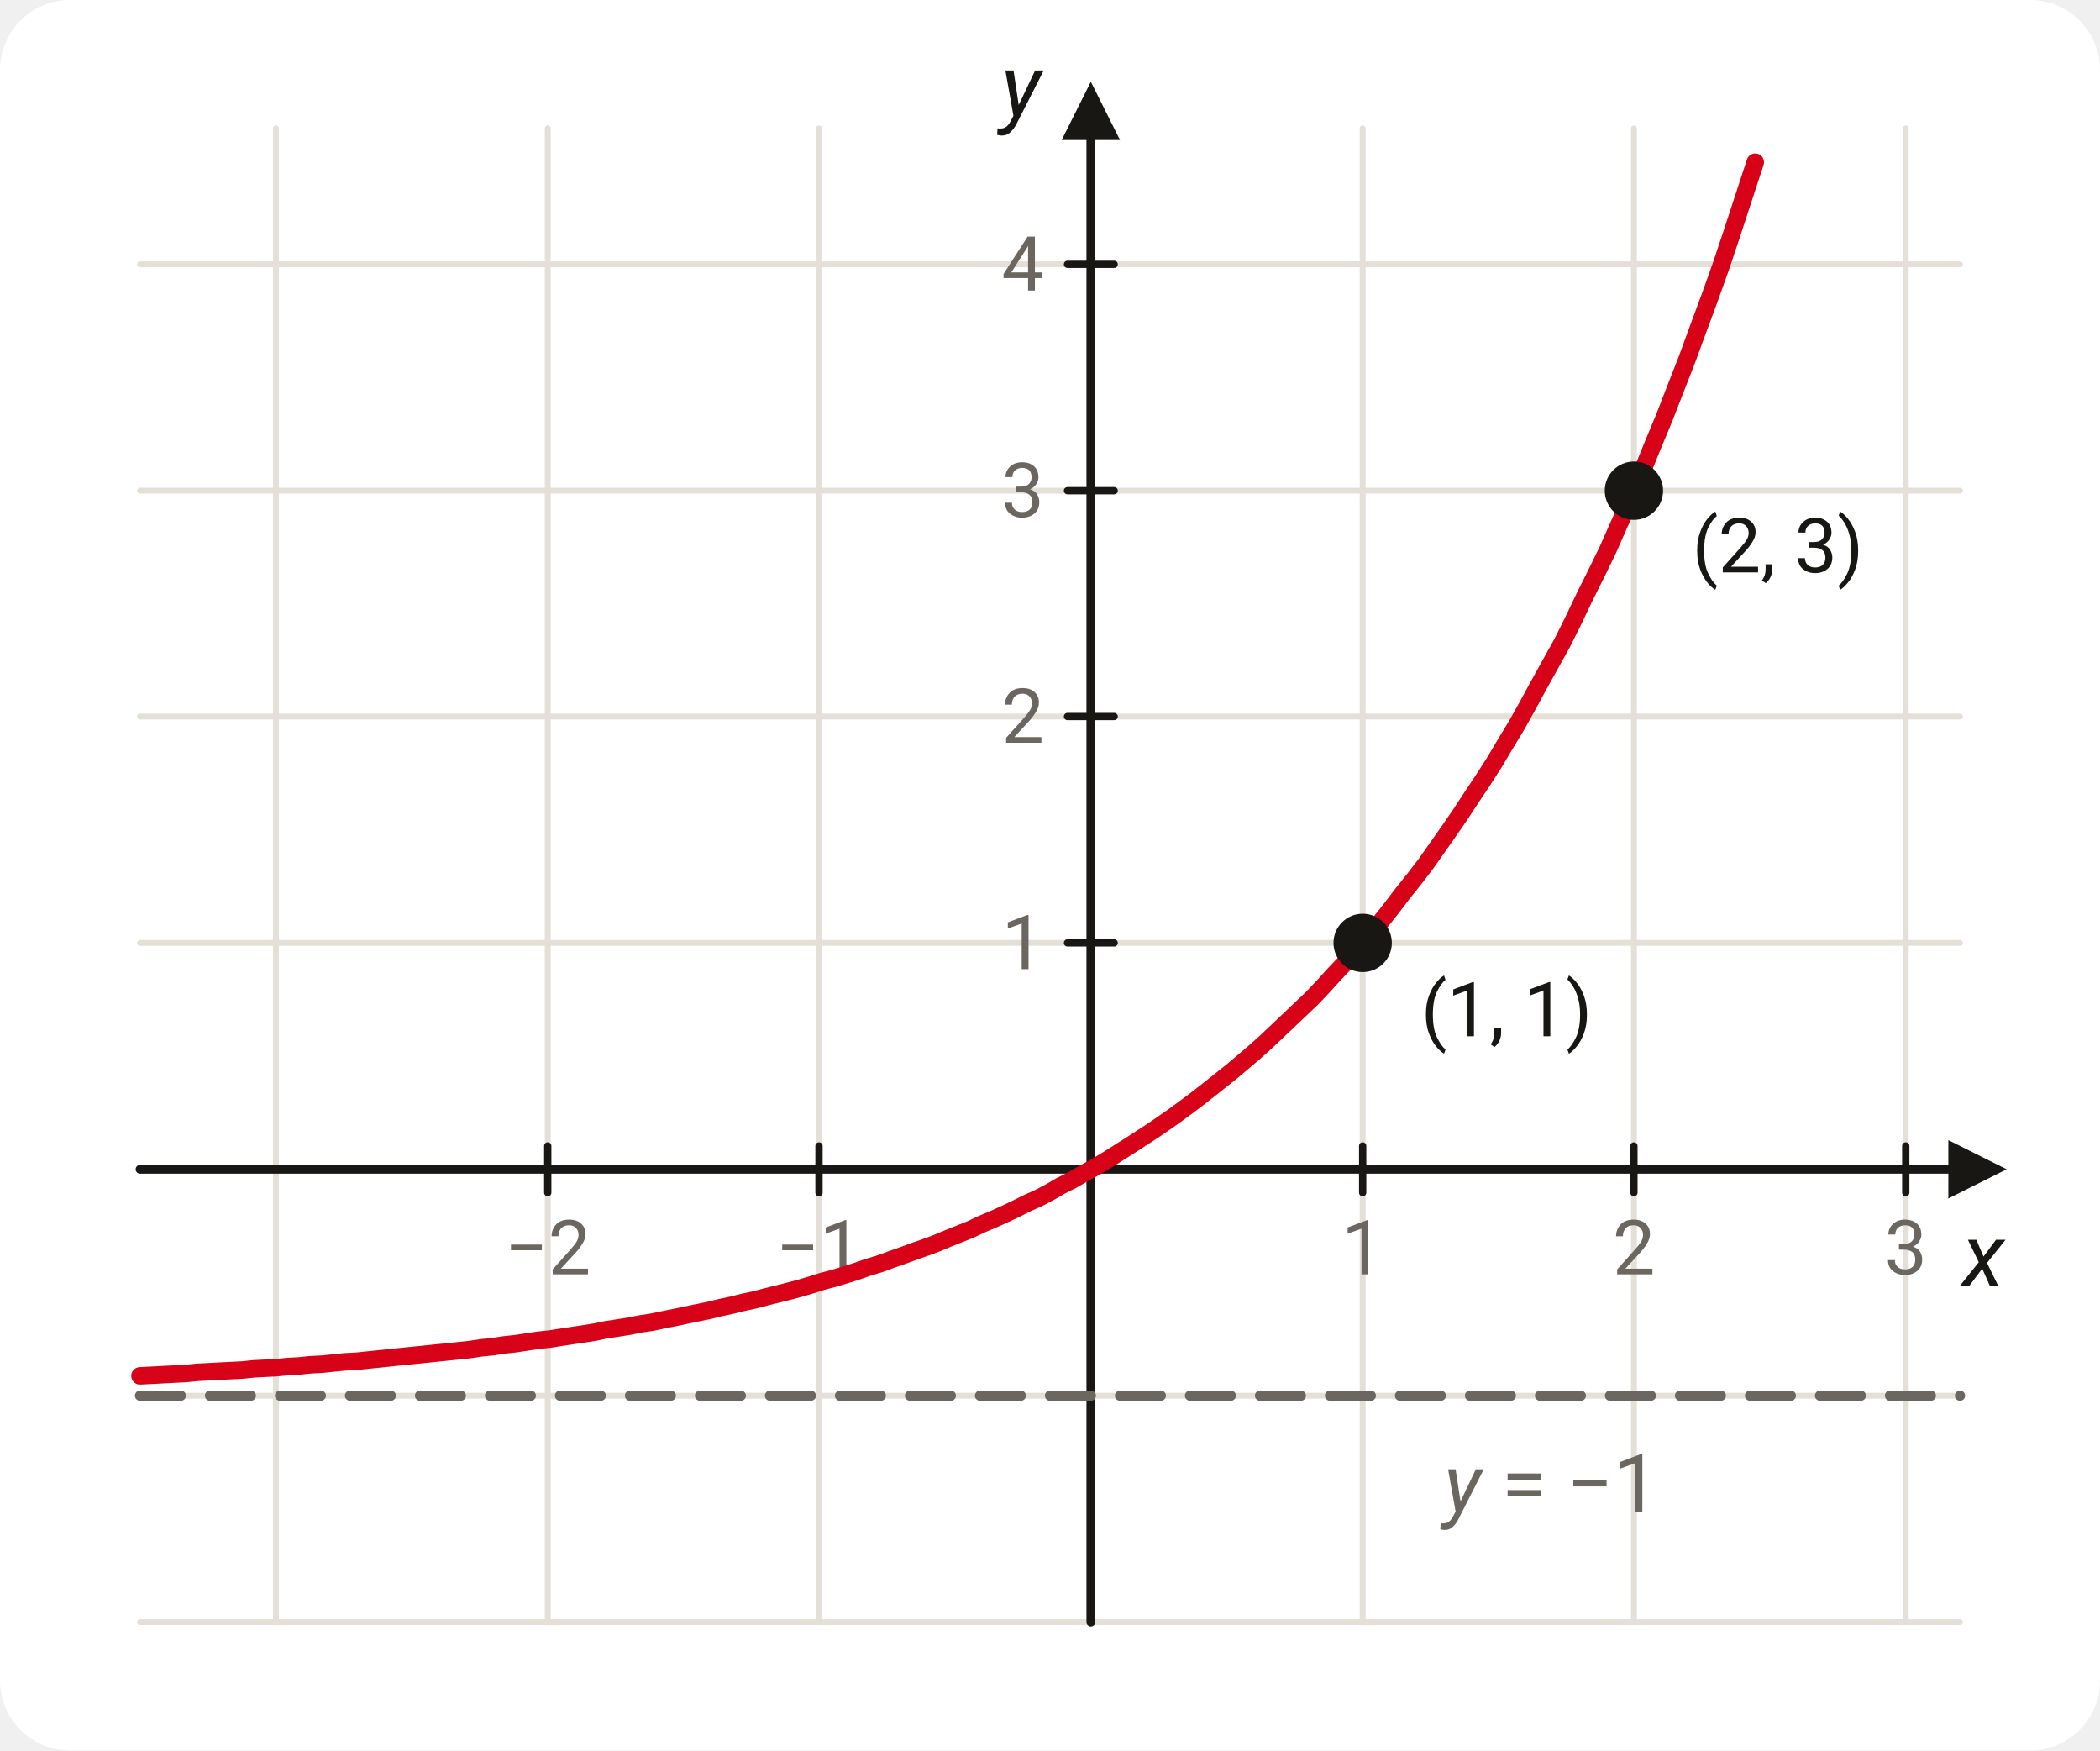
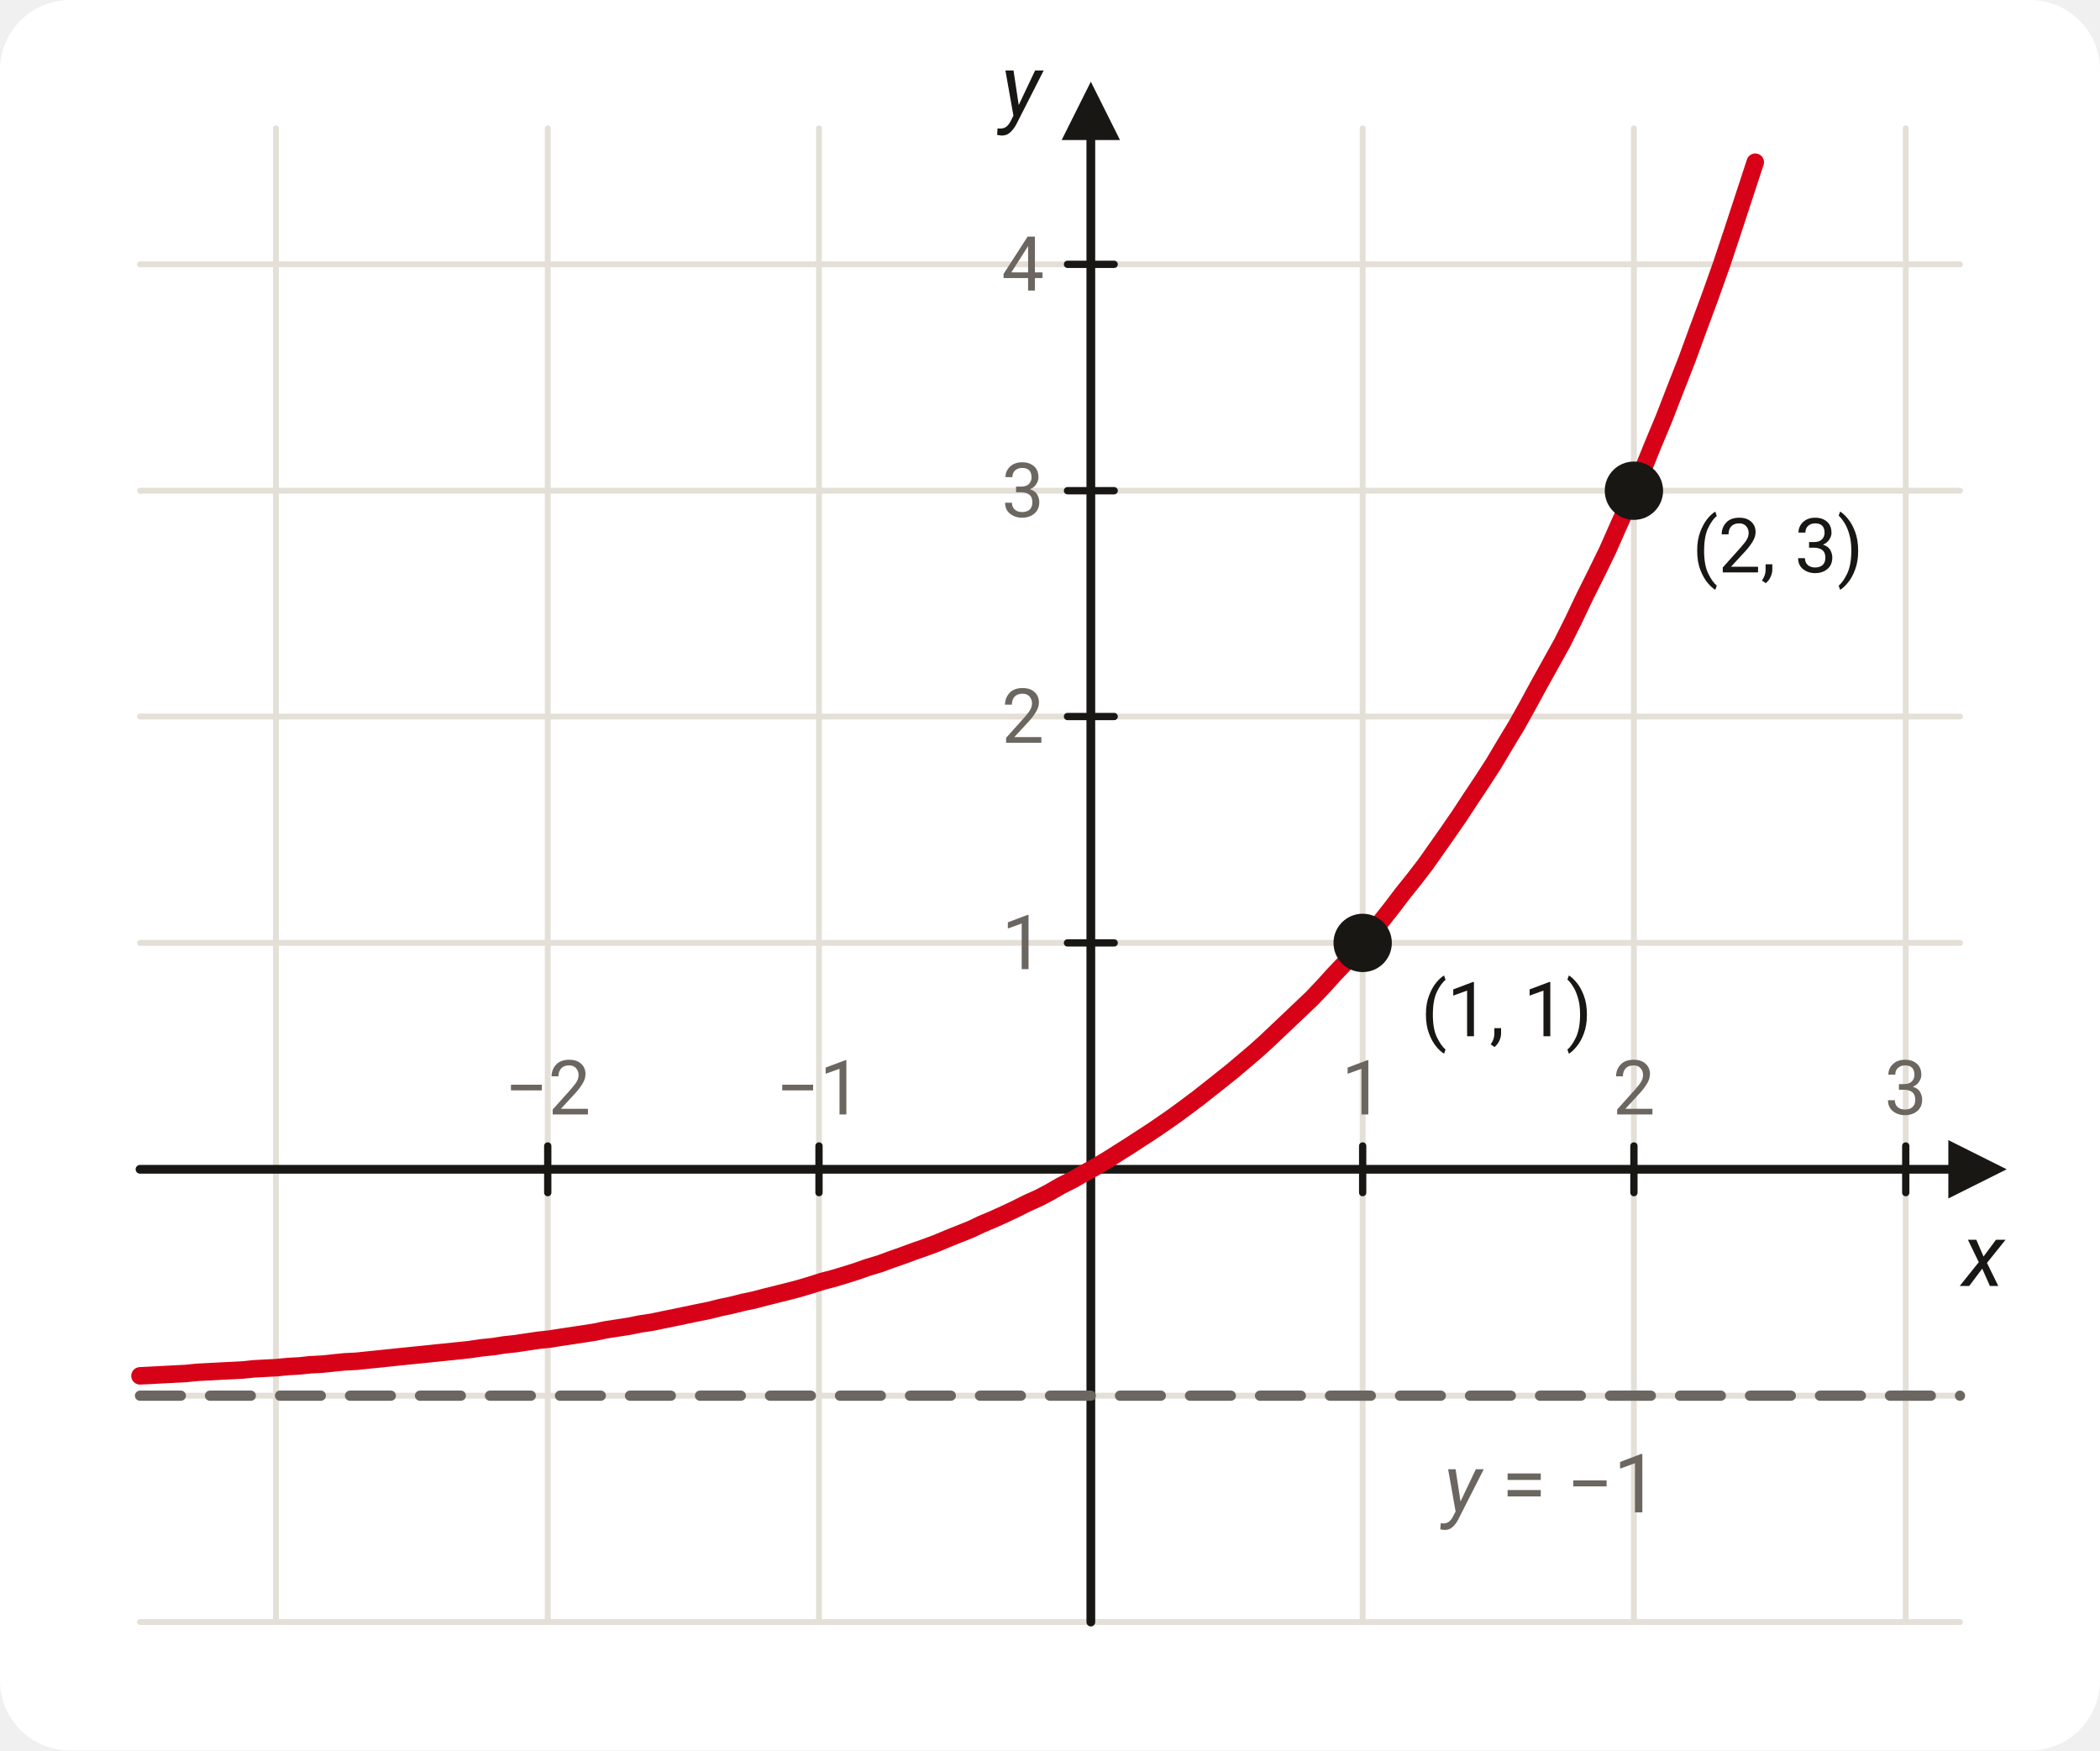
<svg xmlns="http://www.w3.org/2000/svg" viewBox="0 0 360 300" width="360" height="300" font-family="Golos Text, -apple-system, Segoe UI, Roboto, Arial, sans-serif">
  <rect width="360" height="300" rx="12" fill="#ffffff" />
  <line x1="47.3" y1="22" x2="47.3" y2="278" stroke="#e4dfd7" stroke-width="1" stroke-linecap="round" />
  <line x1="93.9" y1="22" x2="93.9" y2="278" stroke="#e4dfd7" stroke-width="1" stroke-linecap="round" />
  <line x1="140.4" y1="22" x2="140.4" y2="278" stroke="#e4dfd7" stroke-width="1" stroke-linecap="round" />
  <line x1="187" y1="22" x2="187" y2="278" stroke="#e4dfd7" stroke-width="1" stroke-linecap="round" />
  <line x1="233.6" y1="22" x2="233.6" y2="278" stroke="#e4dfd7" stroke-width="1" stroke-linecap="round" />
  <line x1="280.1" y1="22" x2="280.1" y2="278" stroke="#e4dfd7" stroke-width="1" stroke-linecap="round" />
  <line x1="326.7" y1="22" x2="326.7" y2="278" stroke="#e4dfd7" stroke-width="1" stroke-linecap="round" />
  <line x1="24" y1="278" x2="336" y2="278" stroke="#e4dfd7" stroke-width="1" stroke-linecap="round" />
  <line x1="24" y1="239.2" x2="336" y2="239.2" stroke="#e4dfd7" stroke-width="1" stroke-linecap="round" />
  <line x1="24" y1="200.4" x2="336" y2="200.4" stroke="#e4dfd7" stroke-width="1" stroke-linecap="round" />
  <line x1="24" y1="161.6" x2="336" y2="161.6" stroke="#e4dfd7" stroke-width="1" stroke-linecap="round" />
  <line x1="24" y1="122.8" x2="336" y2="122.8" stroke="#e4dfd7" stroke-width="1" stroke-linecap="round" />
  <line x1="24" y1="84.1" x2="336" y2="84.1" stroke="#e4dfd7" stroke-width="1" stroke-linecap="round" />
  <line x1="24" y1="45.3" x2="336" y2="45.3" stroke="#e4dfd7" stroke-width="1" stroke-linecap="round" />
  <line x1="24" y1="200.4" x2="336" y2="200.4" stroke="#191714" stroke-width="1.5" stroke-linecap="round" />
  <polygon points="344,200.4 334,195.4 334,205.4" fill="#191714" />
  <line x1="187" y1="278" x2="187" y2="22" stroke="#191714" stroke-width="1.5" stroke-linecap="round" />
  <polygon points="187,14 182,24 192,24" fill="#191714" />
  <text x="340" y="220.4" font-size="15" fill="#191714" text-anchor="middle" font-style="italic">x</text>
  <text x="175" y="20" font-size="15" fill="#191714" text-anchor="middle" font-style="italic">y</text>
  <line x1="93.9" y1="196.4" x2="93.9" y2="204.4" stroke="#191714" stroke-width="1.25" stroke-linecap="round" />
-   <text x="93.9" y="218.4" font-size="13" fill="#6b6660" text-anchor="middle">−2</text>
+   <text x="93.9" y="191" font-size="13" fill="#6b6660" text-anchor="middle">−2</text>
  <line x1="140.4" y1="196.4" x2="140.4" y2="204.4" stroke="#191714" stroke-width="1.25" stroke-linecap="round" />
-   <text x="140.4" y="218.4" font-size="13" fill="#6b6660" text-anchor="middle">−1</text>
+   <text x="140.4" y="191" font-size="13" fill="#6b6660" text-anchor="middle">−1</text>
  <line x1="233.6" y1="196.4" x2="233.6" y2="204.4" stroke="#191714" stroke-width="1.25" stroke-linecap="round" />
-   <text x="233.6" y="218.4" font-size="13" fill="#6b6660" text-anchor="middle">1</text>
+   <text x="233.6" y="191" font-size="13" fill="#6b6660" text-anchor="middle">1</text>
  <line x1="280.1" y1="196.4" x2="280.1" y2="204.4" stroke="#191714" stroke-width="1.25" stroke-linecap="round" />
-   <text x="280.1" y="218.4" font-size="13" fill="#6b6660" text-anchor="middle">2</text>
+   <text x="280.1" y="191" font-size="13" fill="#6b6660" text-anchor="middle">2</text>
  <line x1="326.7" y1="196.4" x2="326.7" y2="204.4" stroke="#191714" stroke-width="1.25" stroke-linecap="round" />
-   <text x="326.7" y="218.4" font-size="13" fill="#6b6660" text-anchor="middle">3</text>
+   <text x="326.7" y="191" font-size="13" fill="#6b6660" text-anchor="middle">3</text>
  <line x1="183" y1="161.6" x2="191" y2="161.6" stroke="#191714" stroke-width="1.25" stroke-linecap="round" />
  <text x="179" y="166.1" font-size="13" fill="#6b6660" text-anchor="end">1</text>
  <line x1="183" y1="122.8" x2="191" y2="122.8" stroke="#191714" stroke-width="1.25" stroke-linecap="round" />
  <text x="179" y="127.3" font-size="13" fill="#6b6660" text-anchor="end">2</text>
  <line x1="183" y1="84.1" x2="191" y2="84.1" stroke="#191714" stroke-width="1.25" stroke-linecap="round" />
  <text x="179" y="88.6" font-size="13" fill="#6b6660" text-anchor="end">3</text>
  <line x1="183" y1="45.3" x2="191" y2="45.3" stroke="#191714" stroke-width="1.25" stroke-linecap="round" />
  <text x="179" y="49.8" font-size="13" fill="#6b6660" text-anchor="end">4</text>
  <path d="M24,239.2 L26,239.2 L27.9,239.2 L29.8,239.2 L31.8,239.2 L33.8,239.2 L35.7,239.2 L37.6,239.2 L39.6,239.2 L41.6,239.2 L43.5,239.2 L45.4,239.2 L47.4,239.2 L49.4,239.2 L51.3,239.2 L53.2,239.2 L55.2,239.2 L57.1,239.2 L59.1,239.2 L61.1,239.2 L63,239.2 L65,239.2 L66.9,239.2 L68.8,239.2 L70.8,239.2 L72.8,239.2 L74.7,239.2 L76.7,239.2 L78.6,239.2 L80.5,239.2 L82.5,239.2 L84.5,239.2 L86.4,239.2 L88.3,239.2 L90.3,239.2 L92.3,239.2 L94.2,239.2 L96.1,239.2 L98.1,239.2 L100.1,239.2 L102,239.2 L103.9,239.2 L105.9,239.2 L107.8,239.2 L109.8,239.2 L111.8,239.2 L113.7,239.2 L115.7,239.2 L117.6,239.2 L119.5,239.2 L121.5,239.2 L123.5,239.2 L125.4,239.2 L127.4,239.2 L129.3,239.2 L131.2,239.2 L133.2,239.2 L135.2,239.2 L137.1,239.2 L139.1,239.2 L141,239.2 L142.9,239.2 L144.9,239.2 L146.8,239.2 L148.8,239.2 L150.8,239.2 L152.7,239.2 L154.7,239.2 L156.6,239.2 L158.6,239.2 L160.5,239.2 L162.4,239.2 L164.4,239.2 L166.4,239.2 L168.3,239.2 L170.2,239.2 L172.2,239.2 L174.1,239.2 L176.1,239.2 L178.1,239.2 L180,239.2 L181.9,239.2 L183.9,239.2 L185.8,239.2 L187.8,239.2 L189.8,239.2 L191.7,239.2 L193.6,239.2 L195.6,239.2 L197.6,239.2 L199.5,239.2 L201.5,239.2 L203.4,239.2 L205.4,239.2 L207.3,239.2 L209.2,239.2 L211.2,239.2 L213.1,239.2 L215.1,239.2 L217.1,239.2 L219,239.2 L220.9,239.2 L222.9,239.2 L224.9,239.2 L226.8,239.2 L228.7,239.2 L230.7,239.2 L232.6,239.2 L234.6,239.2 L236.6,239.2 L238.5,239.2 L240.4,239.2 L242.4,239.2 L244.4,239.2 L246.3,239.2 L248.2,239.2 L250.2,239.2 L252.1,239.2 L254.1,239.2 L256.1,239.2 L258,239.2 L260,239.2 L261.9,239.2 L263.8,239.2 L265.8,239.2 L267.8,239.2 L269.7,239.2 L271.6,239.2 L273.6,239.2 L275.6,239.2 L277.5,239.2 L279.5,239.2 L281.4,239.2 L283.3,239.2 L285.3,239.2 L287.2,239.2 L289.2,239.2 L291.1,239.2 L293.1,239.2 L295.1,239.2 L297,239.2 L298.9,239.2 L300.9,239.2 L302.9,239.2 L304.8,239.2 L306.8,239.2 L308.7,239.2 L310.6,239.2 L312.6,239.2 L314.6,239.2 L316.5,239.2 L318.4,239.2 L320.4,239.2 L322.4,239.2 L324.3,239.2 L326.2,239.2 L328.2,239.2 L330.2,239.2 L332.1,239.2 L334.1,239.2 L336,239.2" fill="none" stroke="#6b6660" stroke-width="1.75" stroke-linejoin="round" stroke-linecap="round" stroke-dasharray="7 5" />
  <path d="M24,235.8 L26,235.7 L27.9,235.6 L29.8,235.5 L31.8,235.4 L33.8,235.2 L35.7,235.1 L37.6,235 L39.6,234.9 L41.6,234.8 L43.5,234.6 L45.4,234.5 L47.4,234.4 L49.4,234.2 L51.3,234.1 L53.2,233.9 L55.2,233.8 L57.1,233.6 L59.1,233.4 L61.1,233.3 L63,233.1 L65,232.9 L66.9,232.7 L68.8,232.5 L70.8,232.3 L72.8,232.1 L74.7,231.9 L76.7,231.7 L78.6,231.5 L80.5,231.3 L82.5,231 L84.5,230.8 L86.4,230.5 L88.3,230.3 L90.3,230 L92.3,229.7 L94.2,229.5 L96.1,229.2 L98.1,228.9 L100.1,228.6 L102,228.3 L103.9,227.9 L105.9,227.6 L107.8,227.3 L109.8,226.9 L111.8,226.6 L113.7,226.2 L115.7,225.8 L117.6,225.4 L119.5,225 L121.5,224.6 L123.5,224.1 L125.4,223.7 L127.4,223.2 L129.3,222.8 L131.2,222.3 L133.2,221.8 L135.2,221.3 L137.1,220.8 L139.1,220.2 L141,219.6 L142.9,219.1 L144.9,218.5 L146.8,217.9 L148.8,217.2 L150.8,216.6 L152.7,215.9 L154.7,215.2 L156.6,214.5 L158.6,213.8 L160.5,213.1 L162.4,212.3 L164.4,211.5 L166.4,210.7 L168.3,209.8 L170.2,209 L172.2,208.1 L174.1,207.2 L176.1,206.2 L178.1,205.3 L180,204.3 L181.9,203.2 L183.9,202.2 L185.8,201.1 L187.8,200 L189.8,198.8 L191.7,197.6 L193.6,196.4 L195.6,195.1 L197.6,193.8 L199.5,192.5 L201.5,191.1 L203.4,189.7 L205.4,188.2 L207.3,186.7 L209.2,185.2 L211.2,183.6 L213.1,182 L215.1,180.3 L217.1,178.5 L219,176.7 L220.9,174.9 L222.9,173 L224.9,171.1 L226.8,169.1 L228.7,167 L230.7,164.9 L232.6,162.7 L234.6,160.4 L236.6,158.1 L238.5,155.7 L240.4,153.2 L242.4,150.7 L244.4,148.1 L246.3,145.4 L248.2,142.7 L250.2,139.8 L252.1,136.9 L254.1,133.9 L256.1,130.8 L258,127.6 L260,124.3 L261.9,120.9 L263.8,117.4 L265.8,113.8 L267.8,110.2 L269.7,106.4 L271.6,102.4 L273.6,98.4 L275.6,94.3 L277.5,90 L279.5,85.6 L281.4,81.1 L283.3,76.4 L285.3,71.6 L287.2,66.7 L289.2,61.6 L291.1,56.4 L293.1,51 L295.1,45.4 L297,39.7 L298.9,33.9 L300.9,27.8" fill="none" stroke="#d70217" stroke-width="3" stroke-linejoin="round" stroke-linecap="round" />
  <circle cx="233.6" cy="161.6" r="5" fill="#191714" />
  <circle cx="280.1" cy="84.1" r="5" fill="#191714" />
  <text x="243.6" y="177.6" font-size="13" fill="#191714" text-anchor="start">(1, 1)</text>
  <text x="290.1" y="98.1" font-size="13" fill="#191714" text-anchor="start">(2, 3)</text>
  <text x="247.5" y="259.2" font-size="14" fill="#6b6660" text-anchor="start">
    <tspan font-style="italic">y</tspan> = −1</text>
</svg>
